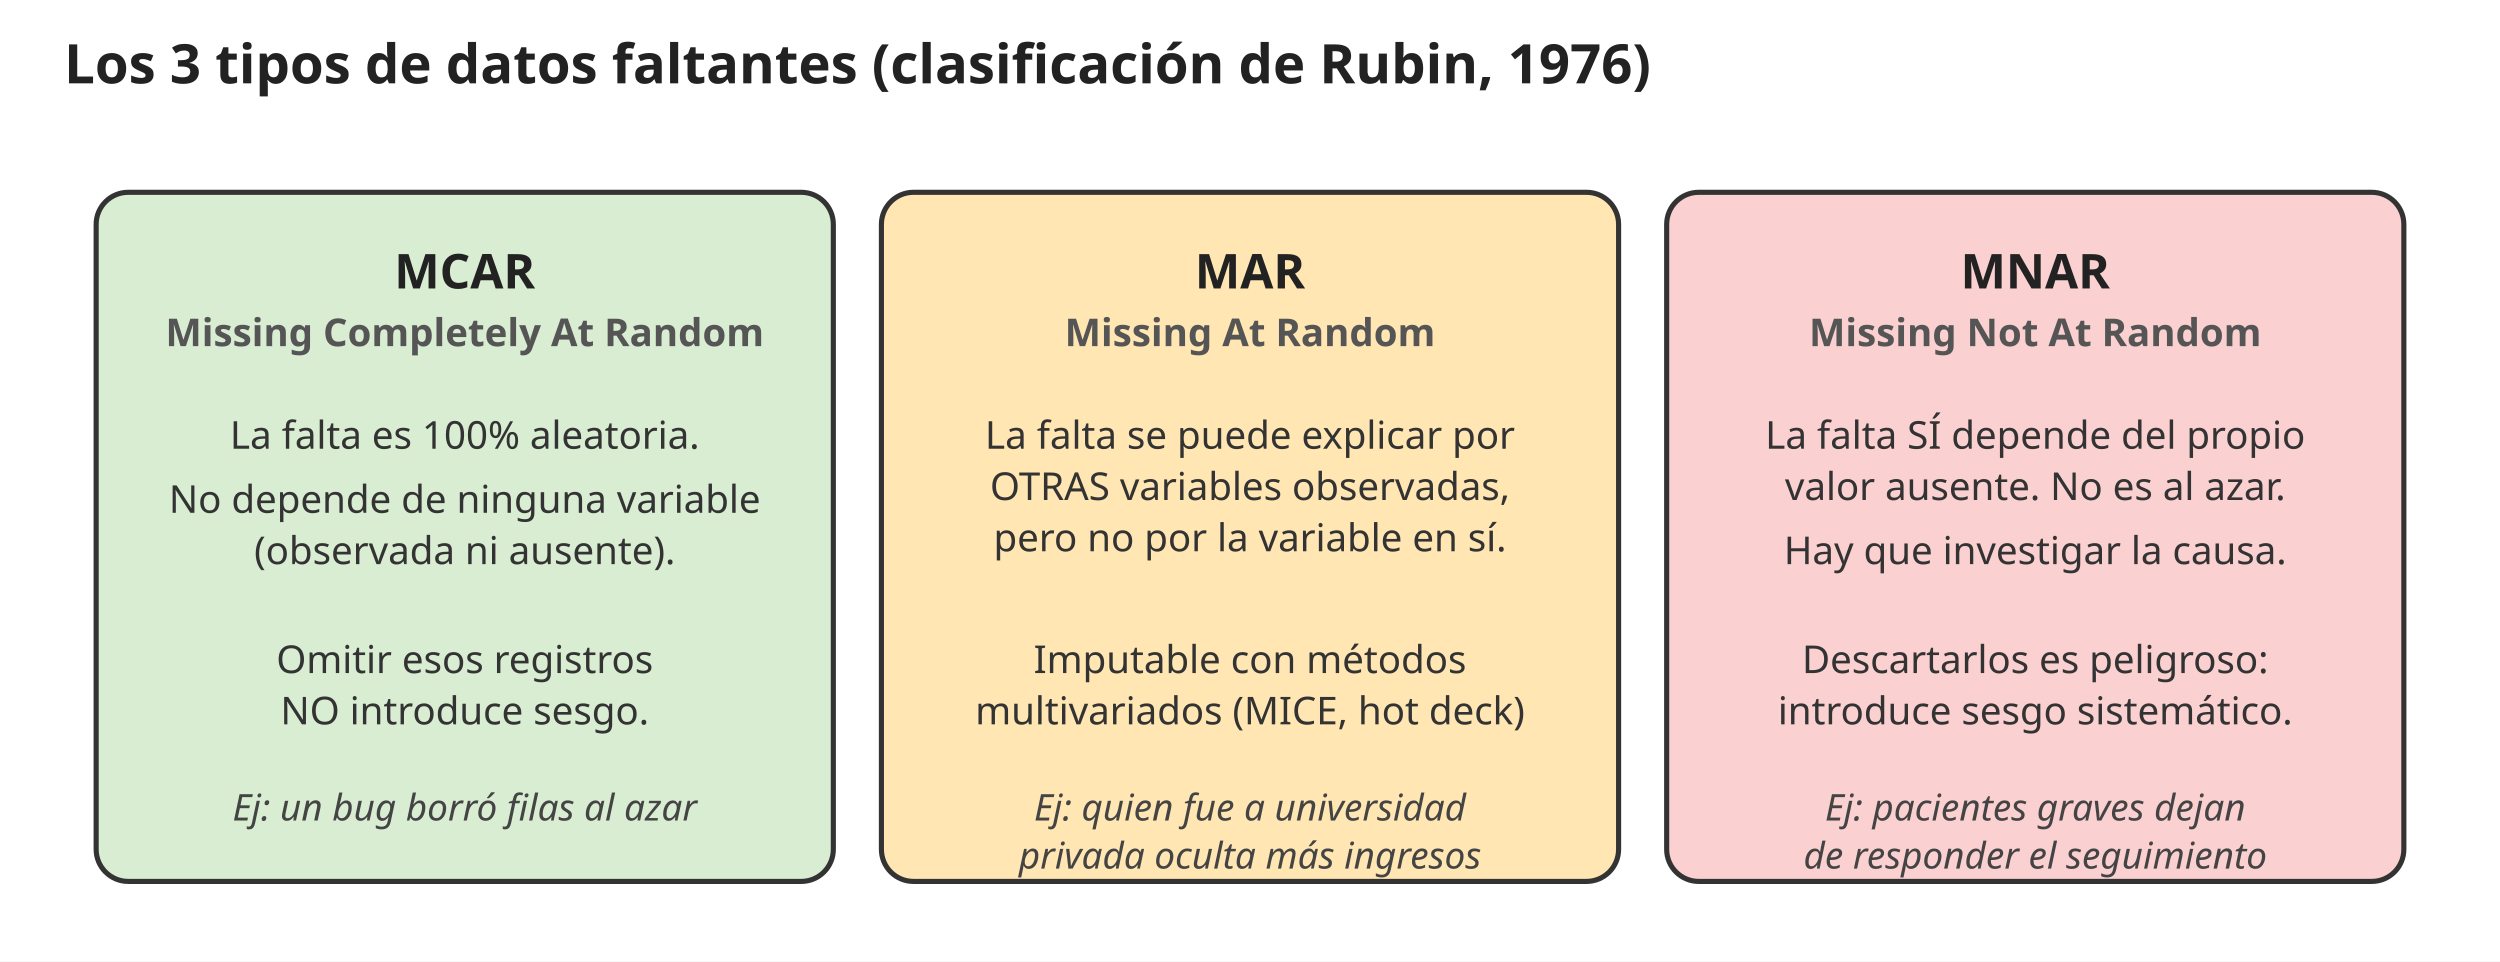
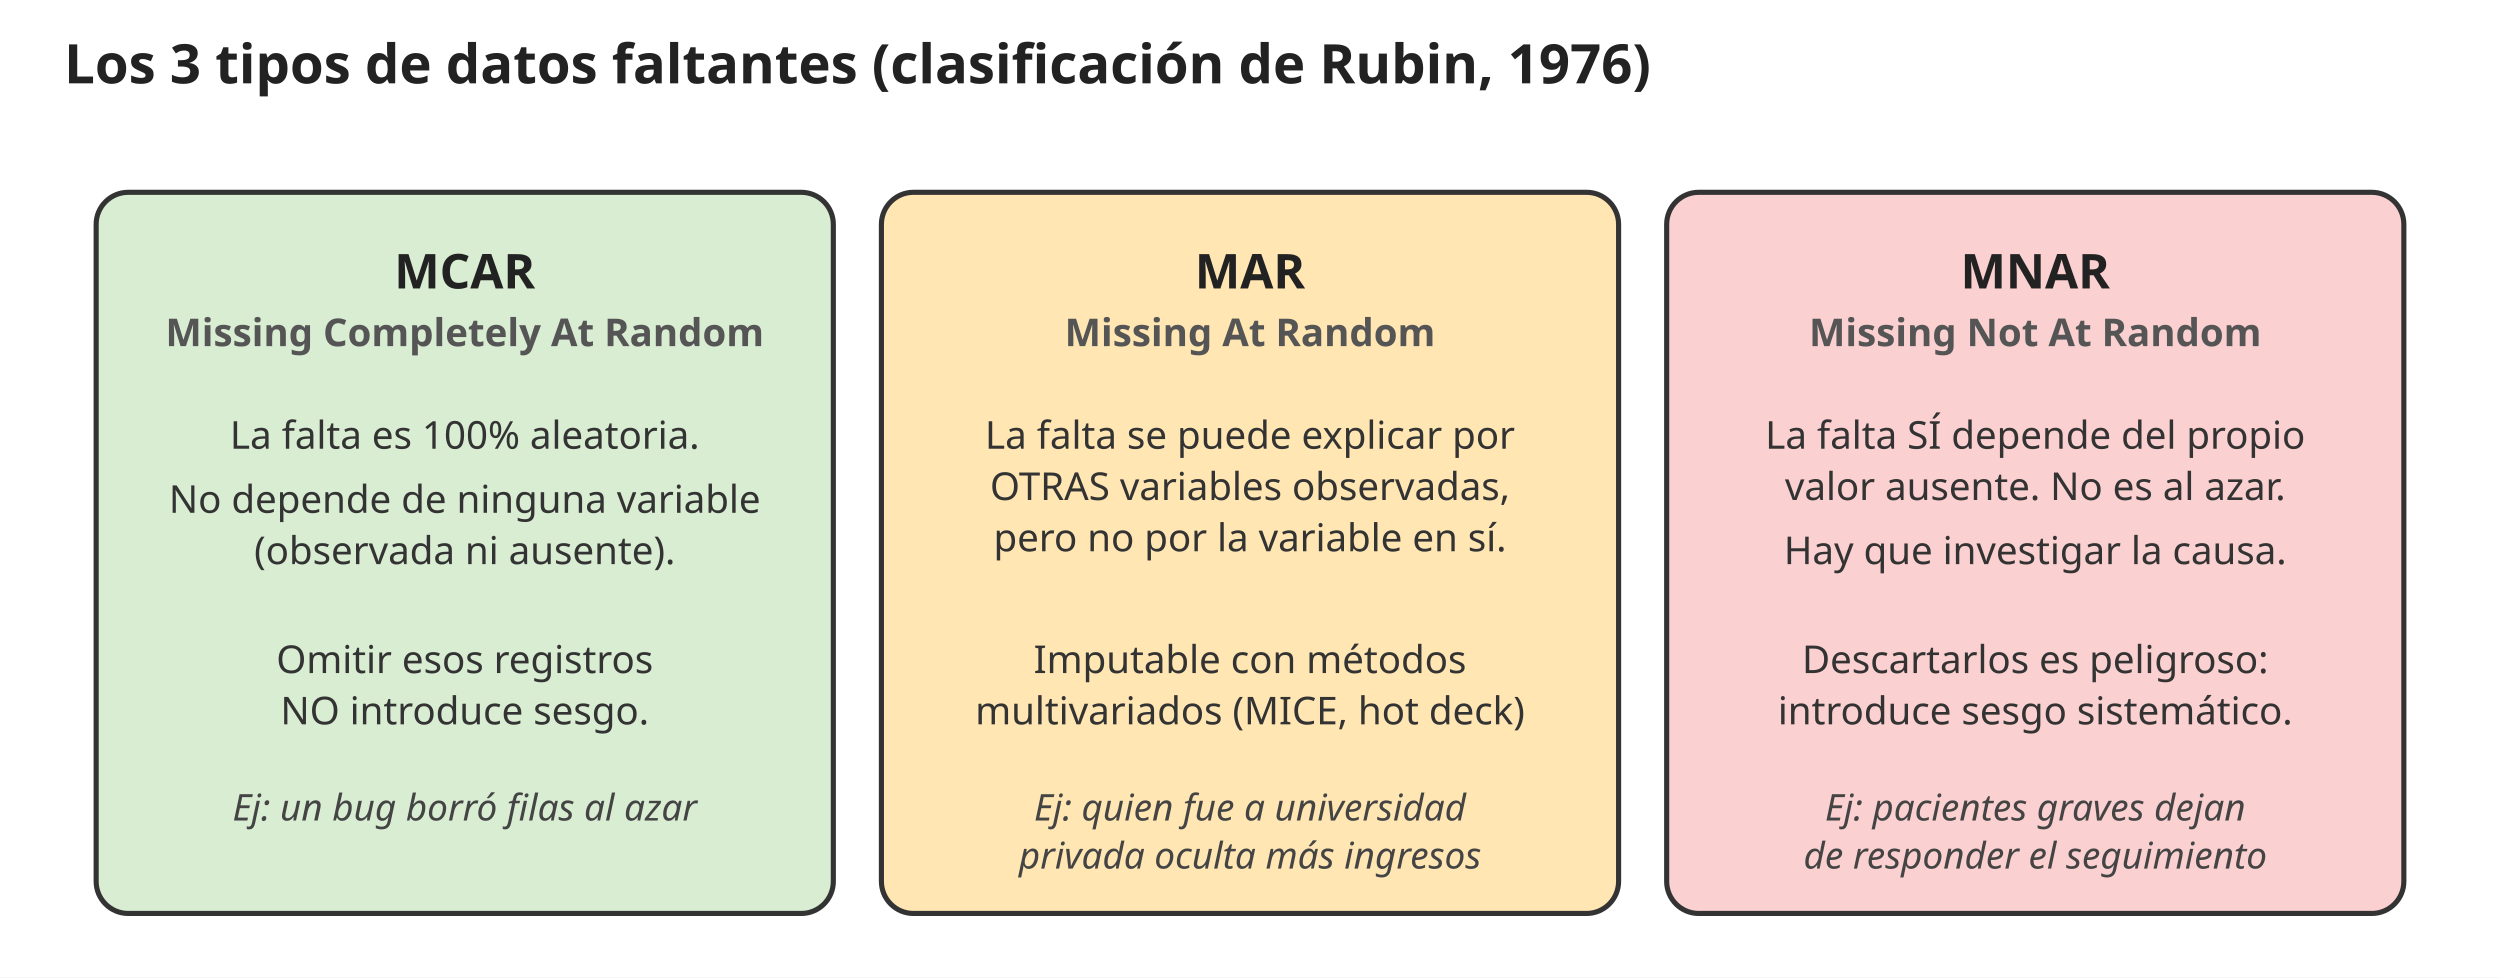
- <svg xmlns="http://www.w3.org/2000/svg" viewBox="0 0 780 300" role="img" aria-label="Tipos de datos faltantes: MCAR, MAR, MNAR">
+ <svg xmlns="http://www.w3.org/2000/svg" viewBox="0 0 780 305" role="img" aria-label="Tipos de datos faltantes: MCAR, MAR, MNAR">
  <style>
    .bg { fill: #fff; }
    .box { stroke: #333; stroke-width: 1.6; rx: 10; }
    .m1 { fill: #d9edd3; }
    .m2 { fill: #ffe6b3; }
    .m3 { fill: #fbd0d0; }
    .h { font: 700 15px system-ui, sans-serif; text-anchor: middle; fill:#222; }
    .sub { font: 700 12px system-ui, sans-serif; text-anchor: middle; fill: #555; }
    .p { font: 12px system-ui, sans-serif; text-anchor: middle; fill:#333; }
    .ttl { font: 700 17px system-ui, sans-serif; fill:#222; }
    .ex { font: italic 11.5px system-ui, sans-serif; text-anchor: middle; fill:#444; }
  </style>
-   <rect class="bg" width="780" height="300" />
+   <rect class="bg" width="780" height="305" />
  <text class="ttl" x="20" y="26">Los 3 tipos de datos faltantes (clasificación de Rubin, 1976)</text>
  <g>
-     <rect class="box m1" x="30" y="60" width="230" height="215" />
+     <rect class="box m1" x="30" y="60" width="230" height="225" />
    <text class="h" x="145" y="90">MCAR</text>
    <text class="sub" x="145" y="108">Missing Completely At Random</text>
    <text class="p" x="145" y="140">La falta es 100% aleatoria.</text>
    <text class="p" x="145" y="160">No depende de ninguna variable</text>
    <text class="p" x="145" y="176">(observada ni ausente).</text>
    <text class="p" x="145" y="210">Omitir esos registros</text>
    <text class="p" x="145" y="226">NO introduce sesgo.</text>
    <text class="ex" x="145" y="256">Ej: un bug borró filas al azar</text>
  </g>
  <g>
-     <rect class="box m2" x="275" y="60" width="230" height="215" />
+     <rect class="box m2" x="275" y="60" width="230" height="225" />
    <text class="h" x="390" y="90">MAR</text>
    <text class="sub" x="390" y="108">Missing At Random</text>
    <text class="p" x="390" y="140">La falta se puede explicar por</text>
    <text class="p" x="390" y="156">OTRAS variables observadas,</text>
    <text class="p" x="390" y="172">pero no por la variable en sí.</text>
    <text class="p" x="390" y="210">Imputable con métodos</text>
    <text class="p" x="390" y="226">multivariados (MICE, hot deck)</text>
    <text class="ex" x="390" y="256">Ej: quien fue a universidad</text>
    <text class="ex" x="390" y="271">privada oculta más ingresos</text>
  </g>
  <g>
-     <rect class="box m3" x="520" y="60" width="230" height="215" />
+     <rect class="box m3" x="520" y="60" width="230" height="225" />
    <text class="h" x="635" y="90">MNAR</text>
    <text class="sub" x="635" y="108">Missing Not At Random</text>
    <text class="p" x="635" y="140">La falta SÍ depende del propio</text>
    <text class="p" x="635" y="156">valor ausente. No es al azar.</text>
    <text class="p" x="635" y="176">Hay que investigar la causa.</text>
    <text class="p" x="635" y="210">Descartarlos es peligroso:</text>
    <text class="p" x="635" y="226">introduce sesgo sistemático.</text>
    <text class="ex" x="635" y="256">Ej: pacientes graves dejan</text>
    <text class="ex" x="635" y="271">de responder el seguimiento</text>
  </g>
</svg>
